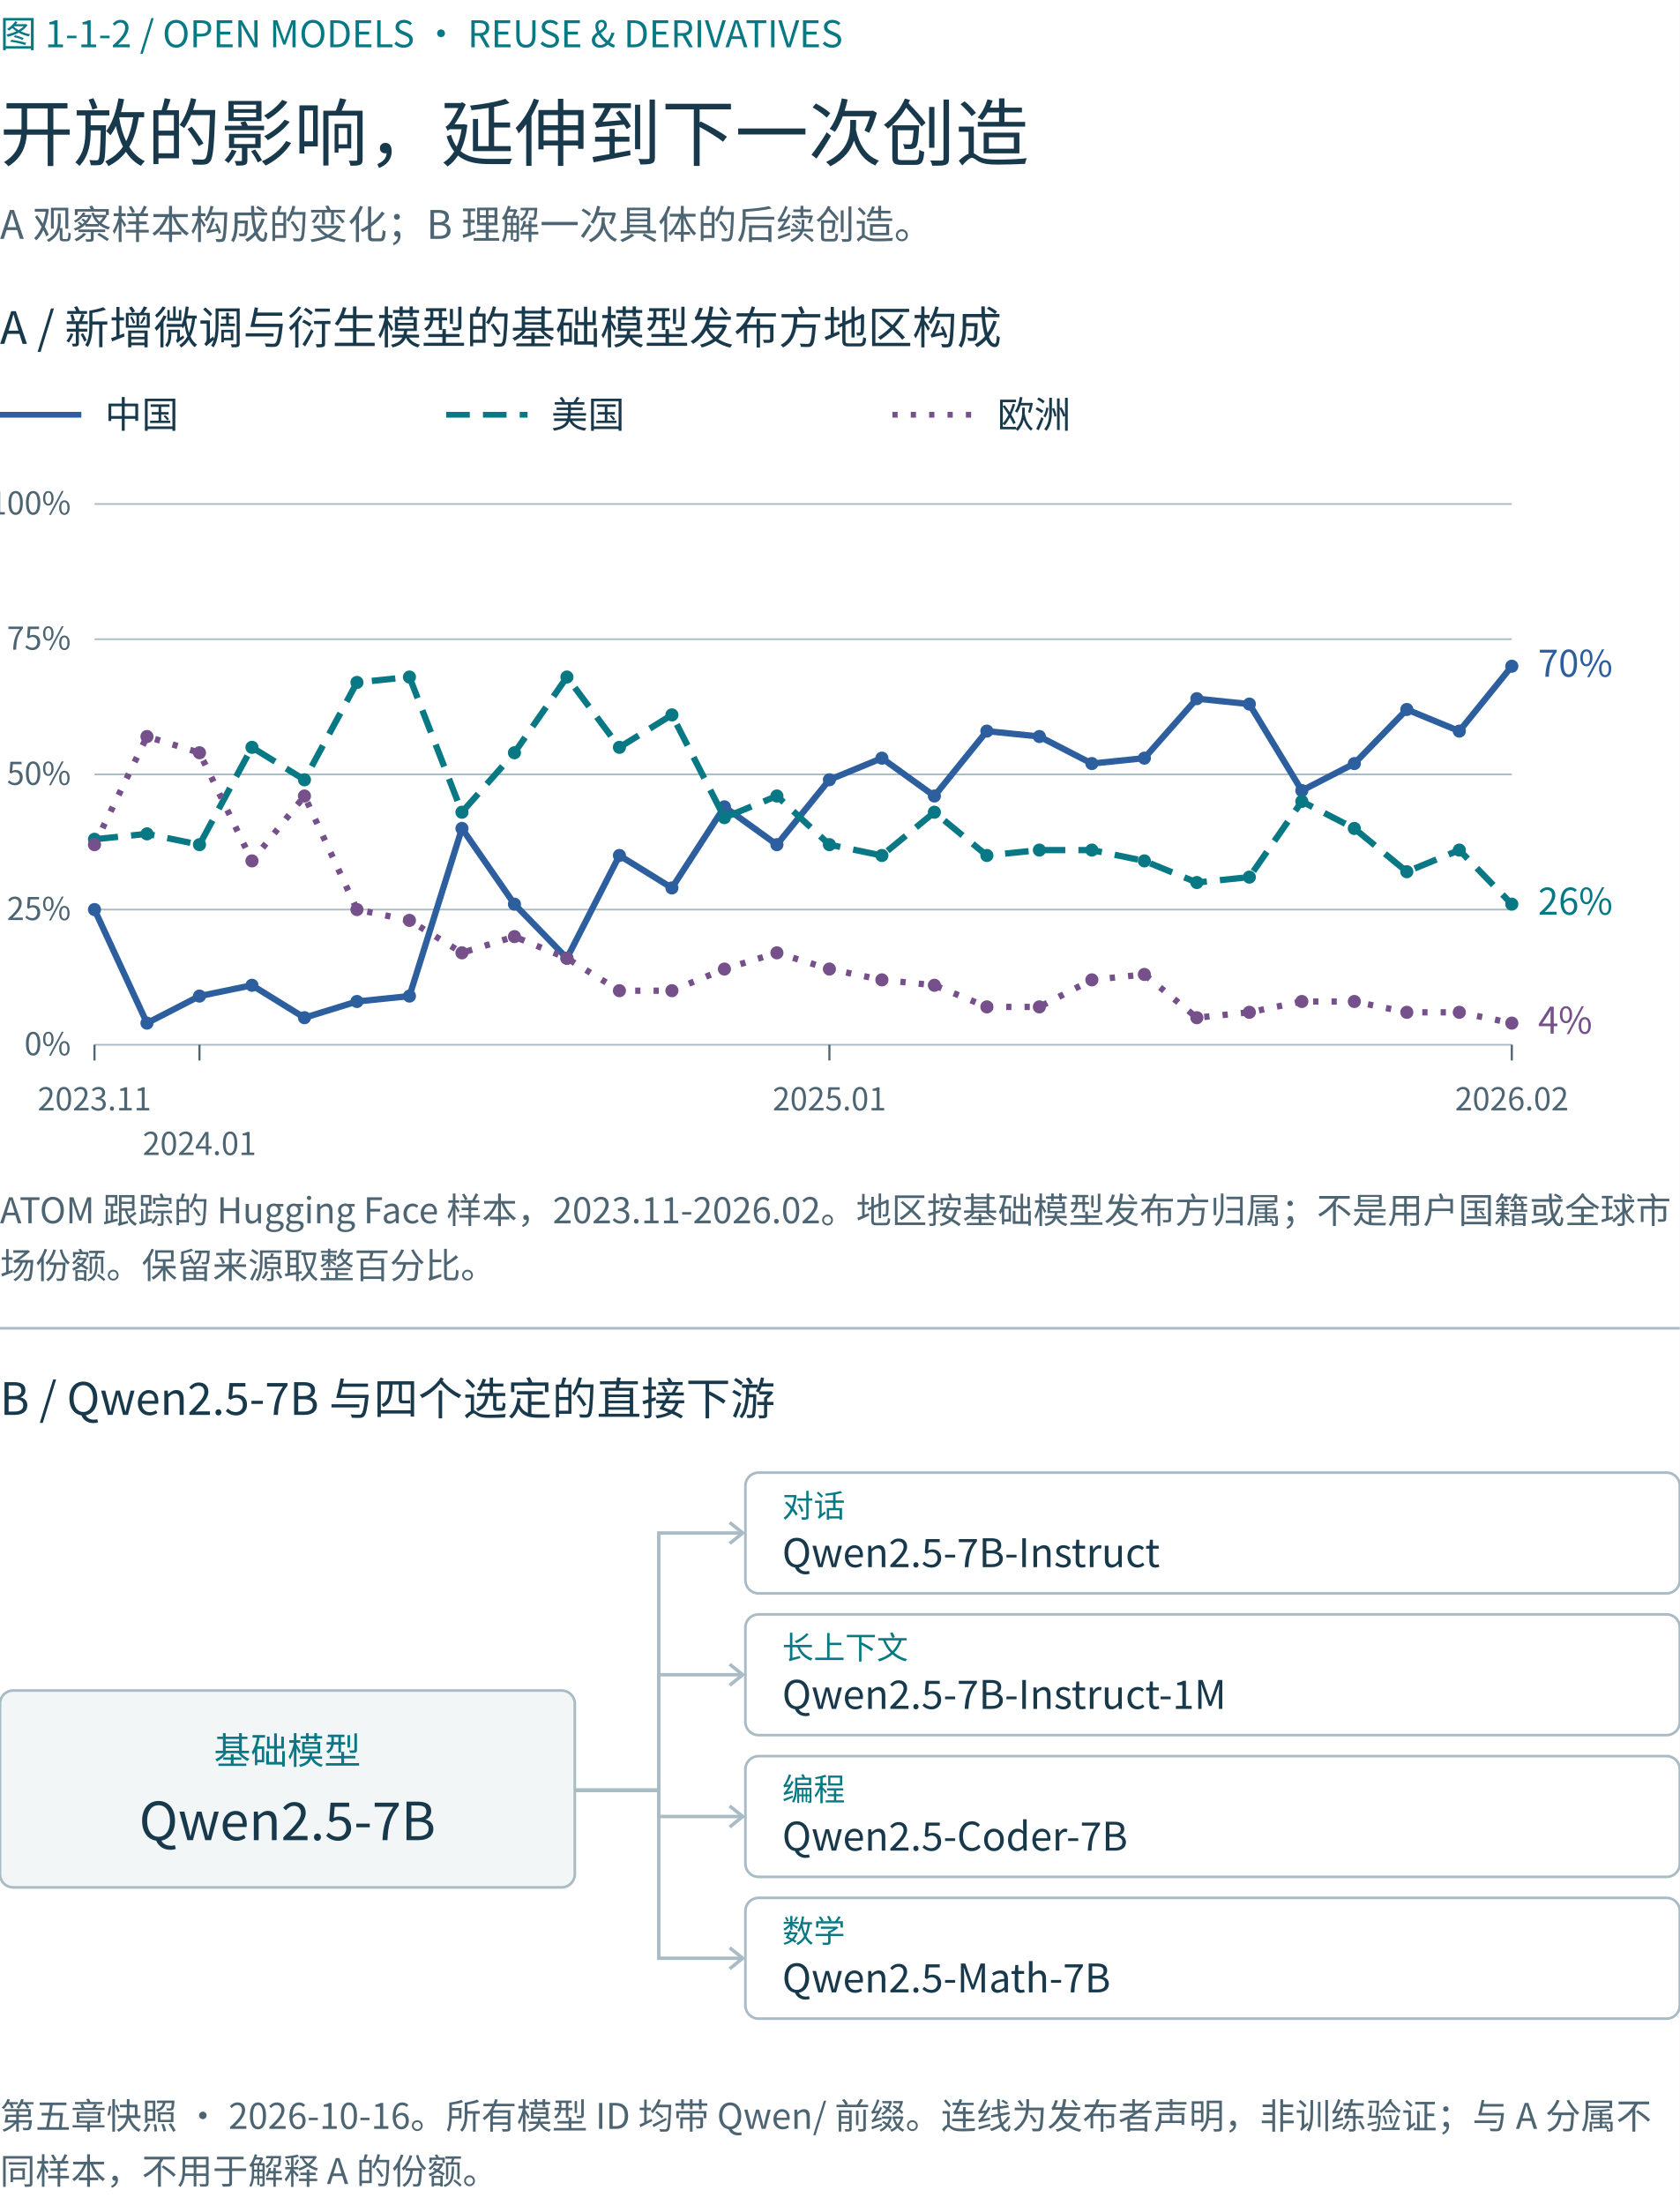
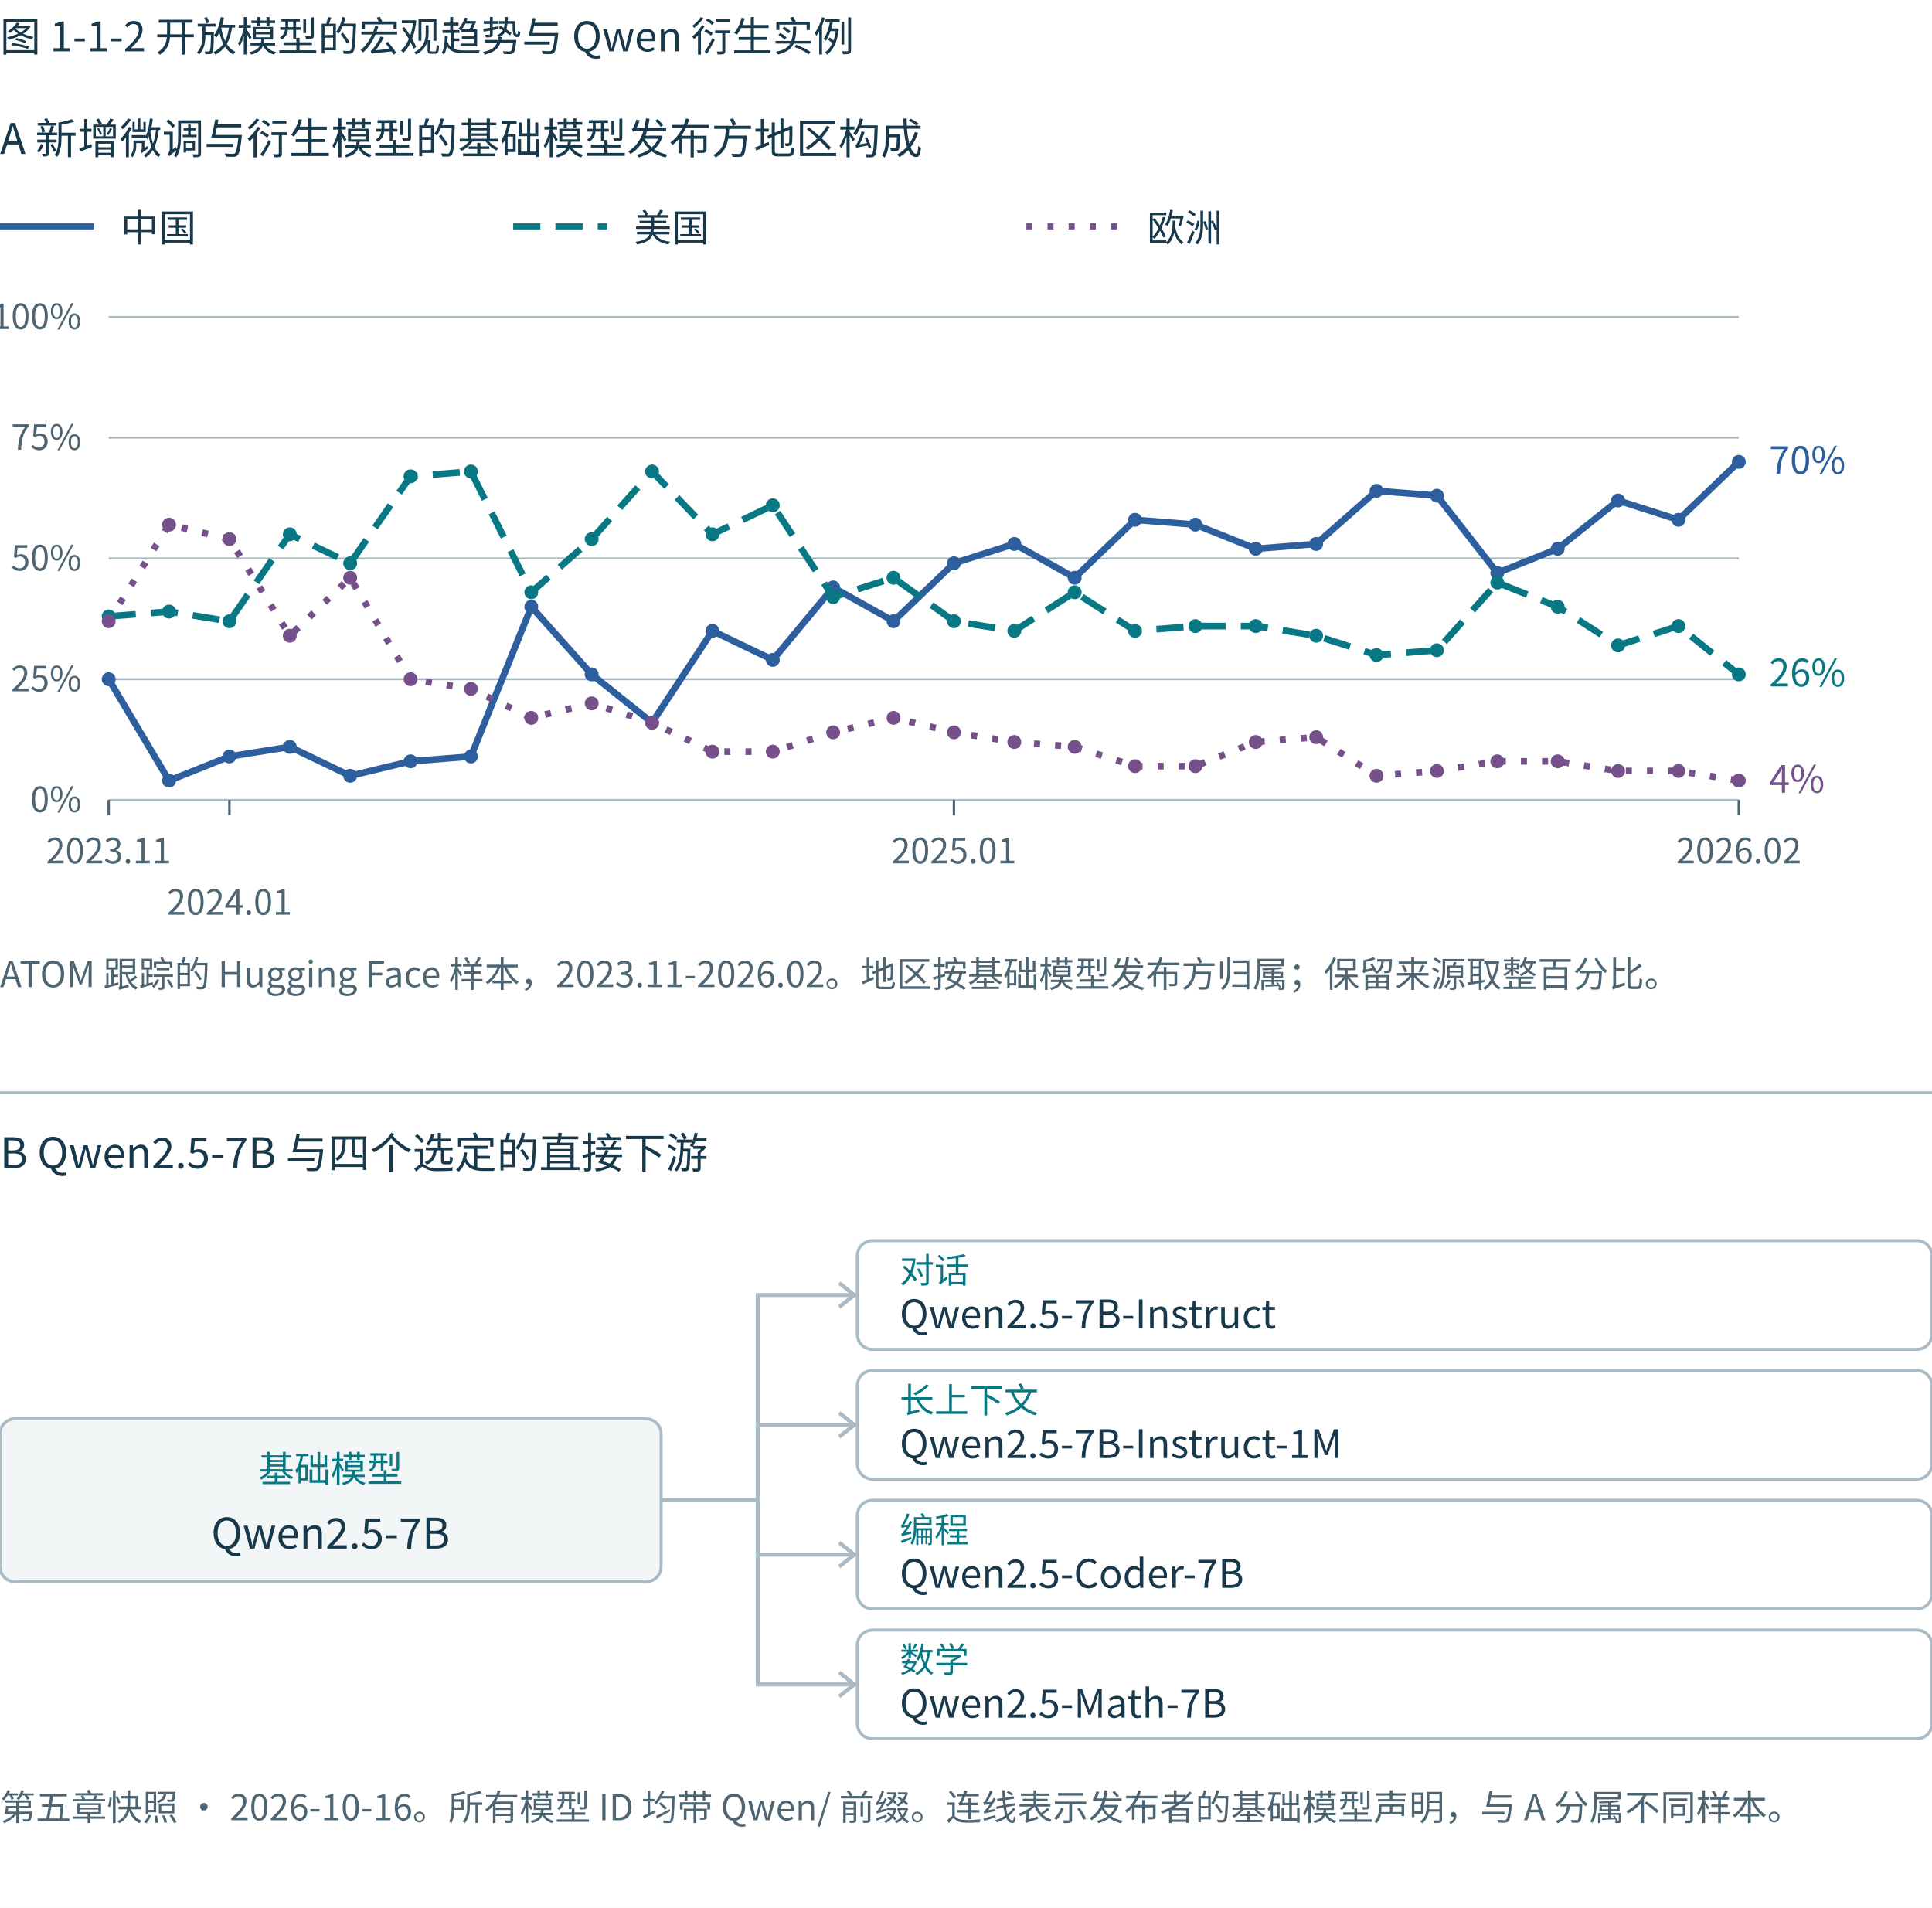
- <svg xmlns="http://www.w3.org/2000/svg" width="640" height="840" viewBox="0 0 640 840" role="img">
-   <rect width="640" height="840" fill="white" />
+ <svg xmlns="http://www.w3.org/2000/svg" width="640" height="632" viewBox="0 0 640 632" role="img">
+   <rect width="640" height="632" fill="white" />
  <g font-family="Noto Sans CJK SC,Noto Sans SC,sans-serif">
-     <text x="0" y="18" font-size="14" fill="#087984" text-anchor="start">图 1-1-2 / OPEN MODELS · REUSE &amp; DERIVATIVES</text>
-     <text x="0" y="61" font-size="28" fill="#18394c" text-anchor="start">开放的影响，延伸到下一次创造</text>
-     <text x="0" y="91" font-size="15" fill="#4d6573" text-anchor="start">A 观察样本构成的变化；B 理解一次具体的后续创造。</text>
-     <text x="0" y="131" font-size="17" fill="#18394c" text-anchor="start">A / 新增微调与衍生模型的基础模型发布方地区构成</text>
-     <path d="M0 158 L31 158" fill="none" stroke="#2d5f9f" stroke-width="2.2" />
-     <text x="40" y="163" font-size="14" fill="#18394c" text-anchor="start">中国</text>
-     <path d="M170 158 L201 158" fill="none" stroke="#087984" stroke-width="2.2" stroke-dasharray="9,5" />
-     <text x="210" y="163" font-size="14" fill="#18394c" text-anchor="start">美国</text>
-     <path d="M340 158 L371 158" fill="none" stroke="#76508b" stroke-width="2.2" stroke-dasharray="2,5" />
-     <text x="380" y="163" font-size="14" fill="#18394c" text-anchor="start">欧洲</text>
-     <path d="M36 398.0 L576 398.0" fill="none" stroke="#a9bbc4" stroke-width="0.65" />
-     <text x="27" y="402.0" font-size="12" fill="#4d6573" text-anchor="end">0%</text>
-     <path d="M36 346.5 L576 346.5" fill="none" stroke="#a9bbc4" stroke-width="0.65" />
-     <text x="27" y="350.5" font-size="12" fill="#4d6573" text-anchor="end">25%</text>
-     <path d="M36 295.0 L576 295.0" fill="none" stroke="#a9bbc4" stroke-width="0.65" />
-     <text x="27" y="299.0" font-size="12" fill="#4d6573" text-anchor="end">50%</text>
-     <path d="M36 243.5 L576 243.5" fill="none" stroke="#a9bbc4" stroke-width="0.65" />
-     <text x="27" y="247.5" font-size="12" fill="#4d6573" text-anchor="end">75%</text>
-     <path d="M36 192.0 L576 192.0" fill="none" stroke="#a9bbc4" stroke-width="0.65" />
-     <text x="27" y="196.0" font-size="12" fill="#4d6573" text-anchor="end">100%</text>
-     <path d="M36.0 346.5 L56.0 389.76 L76.0 379.46 L96.0 375.34 L116.0 387.7 L136.0 381.52 L156.0 379.46 L176.0 315.6 L196.0 344.44 L216.0 365.04 L236.0 325.9 L256.0 338.26 L276.0 307.36 L296.0 321.78 L316.0 297.06 L336.0 288.82 L356.0 303.24 L376.0 278.52 L396.0 280.58 L416.0 290.88 L436.0 288.82 L456.0 266.16 L476.0 268.22 L496.0 301.18 L516.0 290.88 L536.0 270.28 L556.0 278.52 L576.0 253.8" fill="none" stroke="#2d5f9f" stroke-width="2.4" />
-     <circle cx="36.0" cy="346.5" r="2.5" fill="#2d5f9f" />
-     <circle cx="56.0" cy="389.76" r="2.5" fill="#2d5f9f" />
-     <circle cx="76.0" cy="379.46" r="2.5" fill="#2d5f9f" />
-     <circle cx="96.0" cy="375.34" r="2.5" fill="#2d5f9f" />
-     <circle cx="116.0" cy="387.7" r="2.5" fill="#2d5f9f" />
-     <circle cx="136.0" cy="381.52" r="2.5" fill="#2d5f9f" />
-     <circle cx="156.0" cy="379.46" r="2.5" fill="#2d5f9f" />
-     <circle cx="176.0" cy="315.6" r="2.5" fill="#2d5f9f" />
-     <circle cx="196.0" cy="344.44" r="2.5" fill="#2d5f9f" />
-     <circle cx="216.0" cy="365.04" r="2.5" fill="#2d5f9f" />
-     <circle cx="236.0" cy="325.9" r="2.5" fill="#2d5f9f" />
-     <circle cx="256.0" cy="338.26" r="2.5" fill="#2d5f9f" />
-     <circle cx="276.0" cy="307.36" r="2.5" fill="#2d5f9f" />
-     <circle cx="296.0" cy="321.78" r="2.5" fill="#2d5f9f" />
-     <circle cx="316.0" cy="297.06" r="2.5" fill="#2d5f9f" />
-     <circle cx="336.0" cy="288.82" r="2.5" fill="#2d5f9f" />
-     <circle cx="356.0" cy="303.24" r="2.5" fill="#2d5f9f" />
-     <circle cx="376.0" cy="278.52" r="2.5" fill="#2d5f9f" />
-     <circle cx="396.0" cy="280.58" r="2.5" fill="#2d5f9f" />
-     <circle cx="416.0" cy="290.88" r="2.5" fill="#2d5f9f" />
-     <circle cx="436.0" cy="288.82" r="2.5" fill="#2d5f9f" />
-     <circle cx="456.0" cy="266.16" r="2.5" fill="#2d5f9f" />
-     <circle cx="476.0" cy="268.22" r="2.5" fill="#2d5f9f" />
-     <circle cx="496.0" cy="301.18" r="2.5" fill="#2d5f9f" />
-     <circle cx="516.0" cy="290.88" r="2.5" fill="#2d5f9f" />
-     <circle cx="536.0" cy="270.28" r="2.5" fill="#2d5f9f" />
-     <circle cx="556.0" cy="278.52" r="2.5" fill="#2d5f9f" />
-     <circle cx="576.0" cy="253.8" r="2.5" fill="#2d5f9f" />
-     <text x="586" y="257.8" font-size="14" fill="#2d5f9f" text-anchor="start">70%</text>
-     <path d="M36.0 319.72 L56.0 317.66 L76.0 321.78 L96.0 284.7 L116.0 297.06 L136.0 259.98 L156.0 257.92 L176.0 309.42 L196.0 286.76 L216.0 257.92 L236.0 284.7 L256.0 272.34 L276.0 311.48 L296.0 303.24 L316.0 321.78 L336.0 325.9 L356.0 309.42 L376.0 325.9 L396.0 323.84 L416.0 323.84 L436.0 327.96 L456.0 336.2 L476.0 334.14 L496.0 305.3 L516.0 315.6 L536.0 332.08 L556.0 323.84 L576.0 344.44" fill="none" stroke="#087984" stroke-width="2.4" stroke-dasharray="9,5" />
-     <circle cx="36.0" cy="319.72" r="2.5" fill="#087984" />
-     <circle cx="56.0" cy="317.66" r="2.5" fill="#087984" />
-     <circle cx="76.0" cy="321.78" r="2.5" fill="#087984" />
-     <circle cx="96.0" cy="284.7" r="2.5" fill="#087984" />
-     <circle cx="116.0" cy="297.06" r="2.5" fill="#087984" />
-     <circle cx="136.0" cy="259.98" r="2.5" fill="#087984" />
-     <circle cx="156.0" cy="257.92" r="2.5" fill="#087984" />
-     <circle cx="176.0" cy="309.42" r="2.5" fill="#087984" />
-     <circle cx="196.0" cy="286.76" r="2.5" fill="#087984" />
-     <circle cx="216.0" cy="257.92" r="2.5" fill="#087984" />
-     <circle cx="236.0" cy="284.7" r="2.5" fill="#087984" />
-     <circle cx="256.0" cy="272.34" r="2.5" fill="#087984" />
-     <circle cx="276.0" cy="311.48" r="2.5" fill="#087984" />
-     <circle cx="296.0" cy="303.24" r="2.5" fill="#087984" />
-     <circle cx="316.0" cy="321.78" r="2.5" fill="#087984" />
-     <circle cx="336.0" cy="325.9" r="2.5" fill="#087984" />
-     <circle cx="356.0" cy="309.42" r="2.5" fill="#087984" />
-     <circle cx="376.0" cy="325.9" r="2.5" fill="#087984" />
-     <circle cx="396.0" cy="323.84" r="2.5" fill="#087984" />
-     <circle cx="416.0" cy="323.84" r="2.5" fill="#087984" />
-     <circle cx="436.0" cy="327.96" r="2.5" fill="#087984" />
-     <circle cx="456.0" cy="336.2" r="2.5" fill="#087984" />
-     <circle cx="476.0" cy="334.14" r="2.5" fill="#087984" />
-     <circle cx="496.0" cy="305.3" r="2.5" fill="#087984" />
-     <circle cx="516.0" cy="315.6" r="2.5" fill="#087984" />
-     <circle cx="536.0" cy="332.08" r="2.5" fill="#087984" />
-     <circle cx="556.0" cy="323.84" r="2.5" fill="#087984" />
-     <circle cx="576.0" cy="344.44" r="2.5" fill="#087984" />
-     <text x="586" y="348.44" font-size="14" fill="#087984" text-anchor="start">26%</text>
-     <path d="M36.0 321.78 L56.0 280.58 L76.0 286.76 L96.0 327.96 L116.0 303.24 L136.0 346.5 L156.0 350.62 L176.0 362.98 L196.0 356.8 L216.0 365.04 L236.0 377.4 L256.0 377.4 L276.0 369.16 L296.0 362.98 L316.0 369.16 L336.0 373.28 L356.0 375.34 L376.0 383.58 L396.0 383.58 L416.0 373.28 L436.0 371.22 L456.0 387.7 L476.0 385.64 L496.0 381.52 L516.0 381.52 L536.0 385.64 L556.0 385.64 L576.0 389.76" fill="none" stroke="#76508b" stroke-width="2.4" stroke-dasharray="2,5" />
-     <circle cx="36.0" cy="321.78" r="2.5" fill="#76508b" />
-     <circle cx="56.0" cy="280.58" r="2.5" fill="#76508b" />
-     <circle cx="76.0" cy="286.76" r="2.5" fill="#76508b" />
-     <circle cx="96.0" cy="327.96" r="2.5" fill="#76508b" />
-     <circle cx="116.0" cy="303.24" r="2.5" fill="#76508b" />
-     <circle cx="136.0" cy="346.5" r="2.5" fill="#76508b" />
-     <circle cx="156.0" cy="350.62" r="2.5" fill="#76508b" />
-     <circle cx="176.0" cy="362.98" r="2.5" fill="#76508b" />
-     <circle cx="196.0" cy="356.8" r="2.5" fill="#76508b" />
-     <circle cx="216.0" cy="365.04" r="2.5" fill="#76508b" />
-     <circle cx="236.0" cy="377.4" r="2.5" fill="#76508b" />
-     <circle cx="256.0" cy="377.4" r="2.5" fill="#76508b" />
-     <circle cx="276.0" cy="369.16" r="2.5" fill="#76508b" />
-     <circle cx="296.0" cy="362.98" r="2.5" fill="#76508b" />
-     <circle cx="316.0" cy="369.16" r="2.5" fill="#76508b" />
-     <circle cx="336.0" cy="373.28" r="2.5" fill="#76508b" />
-     <circle cx="356.0" cy="375.34" r="2.5" fill="#76508b" />
-     <circle cx="376.0" cy="383.58" r="2.5" fill="#76508b" />
-     <circle cx="396.0" cy="383.58" r="2.5" fill="#76508b" />
-     <circle cx="416.0" cy="373.28" r="2.5" fill="#76508b" />
-     <circle cx="436.0" cy="371.22" r="2.5" fill="#76508b" />
-     <circle cx="456.0" cy="387.7" r="2.5" fill="#76508b" />
-     <circle cx="476.0" cy="385.64" r="2.5" fill="#76508b" />
-     <circle cx="496.0" cy="381.52" r="2.5" fill="#76508b" />
-     <circle cx="516.0" cy="381.52" r="2.5" fill="#76508b" />
-     <circle cx="536.0" cy="385.64" r="2.5" fill="#76508b" />
-     <circle cx="556.0" cy="385.64" r="2.5" fill="#76508b" />
-     <circle cx="576.0" cy="389.76" r="2.5" fill="#76508b" />
-     <text x="586" y="393.76" font-size="14" fill="#76508b" text-anchor="start">4%</text>
-     <path d="M36.0 398 L36.0 404" fill="none" stroke="#4d6573" stroke-width="0.8" />
-     <text x="36.0" y="423" font-size="12" fill="#4d6573" text-anchor="middle">2023.11</text>
-     <path d="M76.0 398 L76.0 404" fill="none" stroke="#4d6573" stroke-width="0.8" />
-     <text x="76.0" y="440" font-size="12" fill="#4d6573" text-anchor="middle">2024.01</text>
-     <path d="M316.0 398 L316.0 404" fill="none" stroke="#4d6573" stroke-width="0.8" />
-     <text x="316.0" y="423" font-size="12" fill="#4d6573" text-anchor="middle">2025.01</text>
-     <path d="M576.0 398 L576.0 404" fill="none" stroke="#4d6573" stroke-width="0.8" />
-     <text x="576.0" y="423" font-size="12" fill="#4d6573" text-anchor="middle">2026.02</text>
-     <text x="0" y="466" font-size="13.5" fill="#4d6573" text-anchor="start">ATOM 跟踪的 Hugging Face 样本，2023.11-2026.02。地区按基础模型发布方归属；不是用户国籍或全球市</text>
-     <text x="0" y="487" font-size="13.5" fill="#4d6573" text-anchor="start">场份额。保留来源取整百分比。</text>
-     <path d="M0 506 L640 506" fill="none" stroke="#a9bbc4" stroke-width="1" />
-     <text x="0" y="539" font-size="17" fill="#18394c" text-anchor="start">B / Qwen2.5-7B 与四个选定的直接下游</text>
-     <rect x="0" y="644" width="219" height="75" rx="5" fill="#f2f6f7" stroke="#a9bbc4" />
-     <text x="109.5" y="672" font-size="14" fill="#087984" text-anchor="middle">基础模型</text>
-     <text x="109.5" y="701" font-size="20" fill="#18394c" text-anchor="middle">Qwen2.5-7B</text>
-     <path d="M219 682 L251 682 L251 584 L283 584" fill="none" stroke="#a9bbc4" stroke-width="1.3" />
-     <path d="M278 580 L283 584 L278 588" fill="none" stroke="#a9bbc4" stroke-width="1.3" />
-     <rect x="284" y="561" width="356" height="46" rx="5" fill="#ffffff" stroke="#a9bbc4" />
-     <text x="298" y="578" font-size="12" fill="#087984" text-anchor="start">对话</text>
-     <text x="298" y="597" font-size="15" fill="#18394c" text-anchor="start">Qwen2.5-7B-Instruct</text>
-     <path d="M219 682 L251 682 L251 638 L283 638" fill="none" stroke="#a9bbc4" stroke-width="1.3" />
-     <path d="M278 634 L283 638 L278 642" fill="none" stroke="#a9bbc4" stroke-width="1.3" />
-     <rect x="284" y="615" width="356" height="46" rx="5" fill="#ffffff" stroke="#a9bbc4" />
-     <text x="298" y="632" font-size="12" fill="#087984" text-anchor="start">长上下文</text>
-     <text x="298" y="651" font-size="15" fill="#18394c" text-anchor="start">Qwen2.5-7B-Instruct-1M</text>
-     <path d="M219 682 L251 682 L251 692 L283 692" fill="none" stroke="#a9bbc4" stroke-width="1.3" />
-     <path d="M278 688 L283 692 L278 696" fill="none" stroke="#a9bbc4" stroke-width="1.3" />
-     <rect x="284" y="669" width="356" height="46" rx="5" fill="#ffffff" stroke="#a9bbc4" />
-     <text x="298" y="686" font-size="12" fill="#087984" text-anchor="start">编程</text>
-     <text x="298" y="705" font-size="15" fill="#18394c" text-anchor="start">Qwen2.5-Coder-7B</text>
-     <path d="M219 682 L251 682 L251 746 L283 746" fill="none" stroke="#a9bbc4" stroke-width="1.3" />
-     <path d="M278 742 L283 746 L278 750" fill="none" stroke="#a9bbc4" stroke-width="1.3" />
-     <rect x="284" y="723" width="356" height="46" rx="5" fill="#ffffff" stroke="#a9bbc4" />
-     <text x="298" y="740" font-size="12" fill="#087984" text-anchor="start">数学</text>
-     <text x="298" y="759" font-size="15" fill="#18394c" text-anchor="start">Qwen2.5-Math-7B</text>
-     <text x="0" y="811" font-size="13.5" fill="#4d6573" text-anchor="start">第五章快照 · 2026-10-16。所有模型 ID 均带 Qwen/ 前缀。连线为发布者声明，非训练验证；与 A 分属不</text>
-     <text x="0" y="832" font-size="13.5" fill="#4d6573" text-anchor="start">同样本，不用于解释 A 的份额。</text>
+     <text x="0" y="17" font-size="13.5" fill="#18394c" text-anchor="start">图 1-1-2  开放模型的宏观趋势与 Qwen 衍生实例</text>
+     <text x="0" y="51" font-size="14" fill="#18394c" text-anchor="start">A  新增微调与衍生模型的基础模型发布方地区构成</text>
+     <path d="M0 75 L31 75" fill="none" stroke="#2d5f9f" stroke-width="2" />
+     <text x="40" y="80" font-size="12.5" fill="#18394c" text-anchor="start">中国</text>
+     <path d="M170 75 L201 75" fill="none" stroke="#087984" stroke-width="2" stroke-dasharray="9,5" />
+     <text x="210" y="80" font-size="12.5" fill="#18394c" text-anchor="start">美国</text>
+     <path d="M340 75 L371 75" fill="none" stroke="#76508b" stroke-width="2" stroke-dasharray="2,5" />
+     <text x="380" y="80" font-size="12.5" fill="#18394c" text-anchor="start">欧洲</text>
+     <path d="M36 265.0 L576 265.0" fill="none" stroke="#a9bbc4" stroke-width="0.65" />
+     <text x="27" y="269.0" font-size="11.5" fill="#4d6573" text-anchor="end">0%</text>
+     <path d="M36 225.0 L576 225.0" fill="none" stroke="#a9bbc4" stroke-width="0.65" />
+     <text x="27" y="229.0" font-size="11.5" fill="#4d6573" text-anchor="end">25%</text>
+     <path d="M36 185.0 L576 185.0" fill="none" stroke="#a9bbc4" stroke-width="0.65" />
+     <text x="27" y="189.0" font-size="11.5" fill="#4d6573" text-anchor="end">50%</text>
+     <path d="M36 145.0 L576 145.0" fill="none" stroke="#a9bbc4" stroke-width="0.65" />
+     <text x="27" y="149.0" font-size="11.5" fill="#4d6573" text-anchor="end">75%</text>
+     <path d="M36 105.0 L576 105.0" fill="none" stroke="#a9bbc4" stroke-width="0.65" />
+     <text x="27" y="109.0" font-size="11.5" fill="#4d6573" text-anchor="end">100%</text>
+     <path d="M36.0 225.0 L56.0 258.6 L76.0 250.6 L96.0 247.4 L116.0 257.0 L136.0 252.2 L156.0 250.6 L176.0 201.0 L196.0 223.4 L216.0 239.4 L236.0 209.0 L256.0 218.6 L276.0 194.6 L296.0 205.8 L316.0 186.6 L336.0 180.2 L356.0 191.4 L376.0 172.2 L396.0 173.8 L416.0 181.8 L436.0 180.2 L456.0 162.6 L476.0 164.2 L496.0 189.8 L516.0 181.8 L536.0 165.8 L556.0 172.2 L576.0 153.0" fill="none" stroke="#2d5f9f" stroke-width="2.2" />
+     <circle cx="36.0" cy="225.0" r="2.3" fill="#2d5f9f" />
+     <circle cx="56.0" cy="258.6" r="2.3" fill="#2d5f9f" />
+     <circle cx="76.0" cy="250.6" r="2.3" fill="#2d5f9f" />
+     <circle cx="96.0" cy="247.4" r="2.3" fill="#2d5f9f" />
+     <circle cx="116.0" cy="257.0" r="2.3" fill="#2d5f9f" />
+     <circle cx="136.0" cy="252.2" r="2.3" fill="#2d5f9f" />
+     <circle cx="156.0" cy="250.6" r="2.3" fill="#2d5f9f" />
+     <circle cx="176.0" cy="201.0" r="2.3" fill="#2d5f9f" />
+     <circle cx="196.0" cy="223.4" r="2.3" fill="#2d5f9f" />
+     <circle cx="216.0" cy="239.4" r="2.3" fill="#2d5f9f" />
+     <circle cx="236.0" cy="209.0" r="2.3" fill="#2d5f9f" />
+     <circle cx="256.0" cy="218.6" r="2.3" fill="#2d5f9f" />
+     <circle cx="276.0" cy="194.6" r="2.3" fill="#2d5f9f" />
+     <circle cx="296.0" cy="205.8" r="2.3" fill="#2d5f9f" />
+     <circle cx="316.0" cy="186.6" r="2.3" fill="#2d5f9f" />
+     <circle cx="336.0" cy="180.2" r="2.3" fill="#2d5f9f" />
+     <circle cx="356.0" cy="191.4" r="2.3" fill="#2d5f9f" />
+     <circle cx="376.0" cy="172.2" r="2.3" fill="#2d5f9f" />
+     <circle cx="396.0" cy="173.8" r="2.3" fill="#2d5f9f" />
+     <circle cx="416.0" cy="181.8" r="2.3" fill="#2d5f9f" />
+     <circle cx="436.0" cy="180.2" r="2.3" fill="#2d5f9f" />
+     <circle cx="456.0" cy="162.6" r="2.3" fill="#2d5f9f" />
+     <circle cx="476.0" cy="164.2" r="2.3" fill="#2d5f9f" />
+     <circle cx="496.0" cy="189.8" r="2.3" fill="#2d5f9f" />
+     <circle cx="516.0" cy="181.8" r="2.3" fill="#2d5f9f" />
+     <circle cx="536.0" cy="165.8" r="2.3" fill="#2d5f9f" />
+     <circle cx="556.0" cy="172.2" r="2.3" fill="#2d5f9f" />
+     <circle cx="576.0" cy="153.0" r="2.3" fill="#2d5f9f" />
+     <text x="586" y="157.0" font-size="12.5" fill="#2d5f9f" text-anchor="start">70%</text>
+     <path d="M36.0 204.2 L56.0 202.6 L76.0 205.8 L96.0 177.0 L116.0 186.6 L136.0 157.8 L156.0 156.2 L176.0 196.2 L196.0 178.6 L216.0 156.2 L236.0 177.0 L256.0 167.4 L276.0 197.8 L296.0 191.4 L316.0 205.8 L336.0 209.0 L356.0 196.2 L376.0 209.0 L396.0 207.4 L416.0 207.4 L436.0 210.6 L456.0 217.0 L476.0 215.4 L496.0 193.0 L516.0 201.0 L536.0 213.8 L556.0 207.4 L576.0 223.4" fill="none" stroke="#087984" stroke-width="2.2" stroke-dasharray="9,5" />
+     <circle cx="36.0" cy="204.2" r="2.3" fill="#087984" />
+     <circle cx="56.0" cy="202.6" r="2.3" fill="#087984" />
+     <circle cx="76.0" cy="205.8" r="2.3" fill="#087984" />
+     <circle cx="96.0" cy="177.0" r="2.3" fill="#087984" />
+     <circle cx="116.0" cy="186.6" r="2.3" fill="#087984" />
+     <circle cx="136.0" cy="157.8" r="2.3" fill="#087984" />
+     <circle cx="156.0" cy="156.2" r="2.3" fill="#087984" />
+     <circle cx="176.0" cy="196.2" r="2.3" fill="#087984" />
+     <circle cx="196.0" cy="178.6" r="2.3" fill="#087984" />
+     <circle cx="216.0" cy="156.2" r="2.3" fill="#087984" />
+     <circle cx="236.0" cy="177.0" r="2.3" fill="#087984" />
+     <circle cx="256.0" cy="167.4" r="2.3" fill="#087984" />
+     <circle cx="276.0" cy="197.8" r="2.3" fill="#087984" />
+     <circle cx="296.0" cy="191.4" r="2.3" fill="#087984" />
+     <circle cx="316.0" cy="205.8" r="2.3" fill="#087984" />
+     <circle cx="336.0" cy="209.0" r="2.3" fill="#087984" />
+     <circle cx="356.0" cy="196.2" r="2.3" fill="#087984" />
+     <circle cx="376.0" cy="209.0" r="2.3" fill="#087984" />
+     <circle cx="396.0" cy="207.4" r="2.3" fill="#087984" />
+     <circle cx="416.0" cy="207.4" r="2.3" fill="#087984" />
+     <circle cx="436.0" cy="210.6" r="2.3" fill="#087984" />
+     <circle cx="456.0" cy="217.0" r="2.3" fill="#087984" />
+     <circle cx="476.0" cy="215.4" r="2.3" fill="#087984" />
+     <circle cx="496.0" cy="193.0" r="2.3" fill="#087984" />
+     <circle cx="516.0" cy="201.0" r="2.3" fill="#087984" />
+     <circle cx="536.0" cy="213.8" r="2.3" fill="#087984" />
+     <circle cx="556.0" cy="207.4" r="2.3" fill="#087984" />
+     <circle cx="576.0" cy="223.4" r="2.3" fill="#087984" />
+     <text x="586" y="227.4" font-size="12.5" fill="#087984" text-anchor="start">26%</text>
+     <path d="M36.0 205.8 L56.0 173.8 L76.0 178.6 L96.0 210.6 L116.0 191.4 L136.0 225.0 L156.0 228.2 L176.0 237.8 L196.0 233.0 L216.0 239.4 L236.0 249.0 L256.0 249.0 L276.0 242.6 L296.0 237.8 L316.0 242.6 L336.0 245.8 L356.0 247.4 L376.0 253.8 L396.0 253.8 L416.0 245.8 L436.0 244.2 L456.0 257.0 L476.0 255.4 L496.0 252.2 L516.0 252.2 L536.0 255.4 L556.0 255.4 L576.0 258.6" fill="none" stroke="#76508b" stroke-width="2.2" stroke-dasharray="2,5" />
+     <circle cx="36.0" cy="205.8" r="2.3" fill="#76508b" />
+     <circle cx="56.0" cy="173.8" r="2.3" fill="#76508b" />
+     <circle cx="76.0" cy="178.6" r="2.3" fill="#76508b" />
+     <circle cx="96.0" cy="210.6" r="2.3" fill="#76508b" />
+     <circle cx="116.0" cy="191.4" r="2.3" fill="#76508b" />
+     <circle cx="136.0" cy="225.0" r="2.3" fill="#76508b" />
+     <circle cx="156.0" cy="228.2" r="2.3" fill="#76508b" />
+     <circle cx="176.0" cy="237.8" r="2.3" fill="#76508b" />
+     <circle cx="196.0" cy="233.0" r="2.3" fill="#76508b" />
+     <circle cx="216.0" cy="239.4" r="2.3" fill="#76508b" />
+     <circle cx="236.0" cy="249.0" r="2.3" fill="#76508b" />
+     <circle cx="256.0" cy="249.0" r="2.3" fill="#76508b" />
+     <circle cx="276.0" cy="242.6" r="2.3" fill="#76508b" />
+     <circle cx="296.0" cy="237.8" r="2.3" fill="#76508b" />
+     <circle cx="316.0" cy="242.6" r="2.3" fill="#76508b" />
+     <circle cx="336.0" cy="245.8" r="2.3" fill="#76508b" />
+     <circle cx="356.0" cy="247.4" r="2.3" fill="#76508b" />
+     <circle cx="376.0" cy="253.8" r="2.3" fill="#76508b" />
+     <circle cx="396.0" cy="253.8" r="2.3" fill="#76508b" />
+     <circle cx="416.0" cy="245.8" r="2.3" fill="#76508b" />
+     <circle cx="436.0" cy="244.2" r="2.3" fill="#76508b" />
+     <circle cx="456.0" cy="257.0" r="2.3" fill="#76508b" />
+     <circle cx="476.0" cy="255.4" r="2.3" fill="#76508b" />
+     <circle cx="496.0" cy="252.2" r="2.3" fill="#76508b" />
+     <circle cx="516.0" cy="252.2" r="2.3" fill="#76508b" />
+     <circle cx="536.0" cy="255.4" r="2.3" fill="#76508b" />
+     <circle cx="556.0" cy="255.4" r="2.3" fill="#76508b" />
+     <circle cx="576.0" cy="258.6" r="2.3" fill="#76508b" />
+     <text x="586" y="262.6" font-size="12.5" fill="#76508b" text-anchor="start">4%</text>
+     <path d="M36.0 265 L36.0 270" fill="none" stroke="#4d6573" stroke-width="0.8" />
+     <text x="36.0" y="286" font-size="11.5" fill="#4d6573" text-anchor="middle">2023.11</text>
+     <path d="M76.0 265 L76.0 270" fill="none" stroke="#4d6573" stroke-width="0.8" />
+     <text x="76.0" y="303" font-size="11.5" fill="#4d6573" text-anchor="middle">2024.01</text>
+     <path d="M316.0 265 L316.0 270" fill="none" stroke="#4d6573" stroke-width="0.8" />
+     <text x="316.0" y="286" font-size="11.5" fill="#4d6573" text-anchor="middle">2025.01</text>
+     <path d="M576.0 265 L576.0 270" fill="none" stroke="#4d6573" stroke-width="0.8" />
+     <text x="576.0" y="286" font-size="11.5" fill="#4d6573" text-anchor="middle">2026.02</text>
+     <text x="0" y="327" font-size="11.8" fill="#4d6573" text-anchor="start">ATOM 跟踪的 Hugging Face 样本，2023.11-2026.02。地区按基础模型发布方归属；保留来源取整百分比。</text>
+     <path d="M0 362 L640 362" fill="none" stroke="#a9bbc4" stroke-width="1" />
+     <text x="0" y="387" font-size="14" fill="#18394c" text-anchor="start">B  Qwen2.5-7B 与四个选定的直接下游</text>
+     <rect x="0" y="470" width="219" height="54" rx="5" fill="#f2f6f7" stroke="#a9bbc4" />
+     <text x="109.5" y="491" font-size="12" fill="#087984" text-anchor="middle">基础模型</text>
+     <text x="109.5" y="513" font-size="14" fill="#18394c" text-anchor="middle">Qwen2.5-7B</text>
+     <path d="M219 497 L251 497 L251 429 L283 429" fill="none" stroke="#a9bbc4" stroke-width="1.3" />
+     <path d="M278 425 L283 429 L278 433" fill="none" stroke="#a9bbc4" stroke-width="1.3" />
+     <rect x="284" y="411" width="356" height="36" rx="5" fill="#ffffff" stroke="#a9bbc4" />
+     <text x="298" y="425" font-size="11.5" fill="#087984" text-anchor="start">对话</text>
+     <text x="298" y="440" font-size="13" fill="#18394c" text-anchor="start">Qwen2.5-7B-Instruct</text>
+     <path d="M219 497 L251 497 L251 472 L283 472" fill="none" stroke="#a9bbc4" stroke-width="1.3" />
+     <path d="M278 468 L283 472 L278 476" fill="none" stroke="#a9bbc4" stroke-width="1.3" />
+     <rect x="284" y="454" width="356" height="36" rx="5" fill="#ffffff" stroke="#a9bbc4" />
+     <text x="298" y="468" font-size="11.5" fill="#087984" text-anchor="start">长上下文</text>
+     <text x="298" y="483" font-size="13" fill="#18394c" text-anchor="start">Qwen2.5-7B-Instruct-1M</text>
+     <path d="M219 497 L251 497 L251 515 L283 515" fill="none" stroke="#a9bbc4" stroke-width="1.3" />
+     <path d="M278 511 L283 515 L278 519" fill="none" stroke="#a9bbc4" stroke-width="1.3" />
+     <rect x="284" y="497" width="356" height="36" rx="5" fill="#ffffff" stroke="#a9bbc4" />
+     <text x="298" y="511" font-size="11.5" fill="#087984" text-anchor="start">编程</text>
+     <text x="298" y="526" font-size="13" fill="#18394c" text-anchor="start">Qwen2.5-Coder-7B</text>
+     <path d="M219 497 L251 497 L251 558 L283 558" fill="none" stroke="#a9bbc4" stroke-width="1.3" />
+     <path d="M278 554 L283 558 L278 562" fill="none" stroke="#a9bbc4" stroke-width="1.3" />
+     <rect x="284" y="540" width="356" height="36" rx="5" fill="#ffffff" stroke="#a9bbc4" />
+     <text x="298" y="554" font-size="11.5" fill="#087984" text-anchor="start">数学</text>
+     <text x="298" y="569" font-size="13" fill="#18394c" text-anchor="start">Qwen2.5-Math-7B</text>
+     <text x="0" y="603" font-size="11.8" fill="#4d6573" text-anchor="start">第五章快照 · 2026-10-16。所有模型 ID 均带 Qwen/ 前缀。连线表示发布者的基础模型声明，与 A 分属不同样本。</text>
  </g>
</svg>
